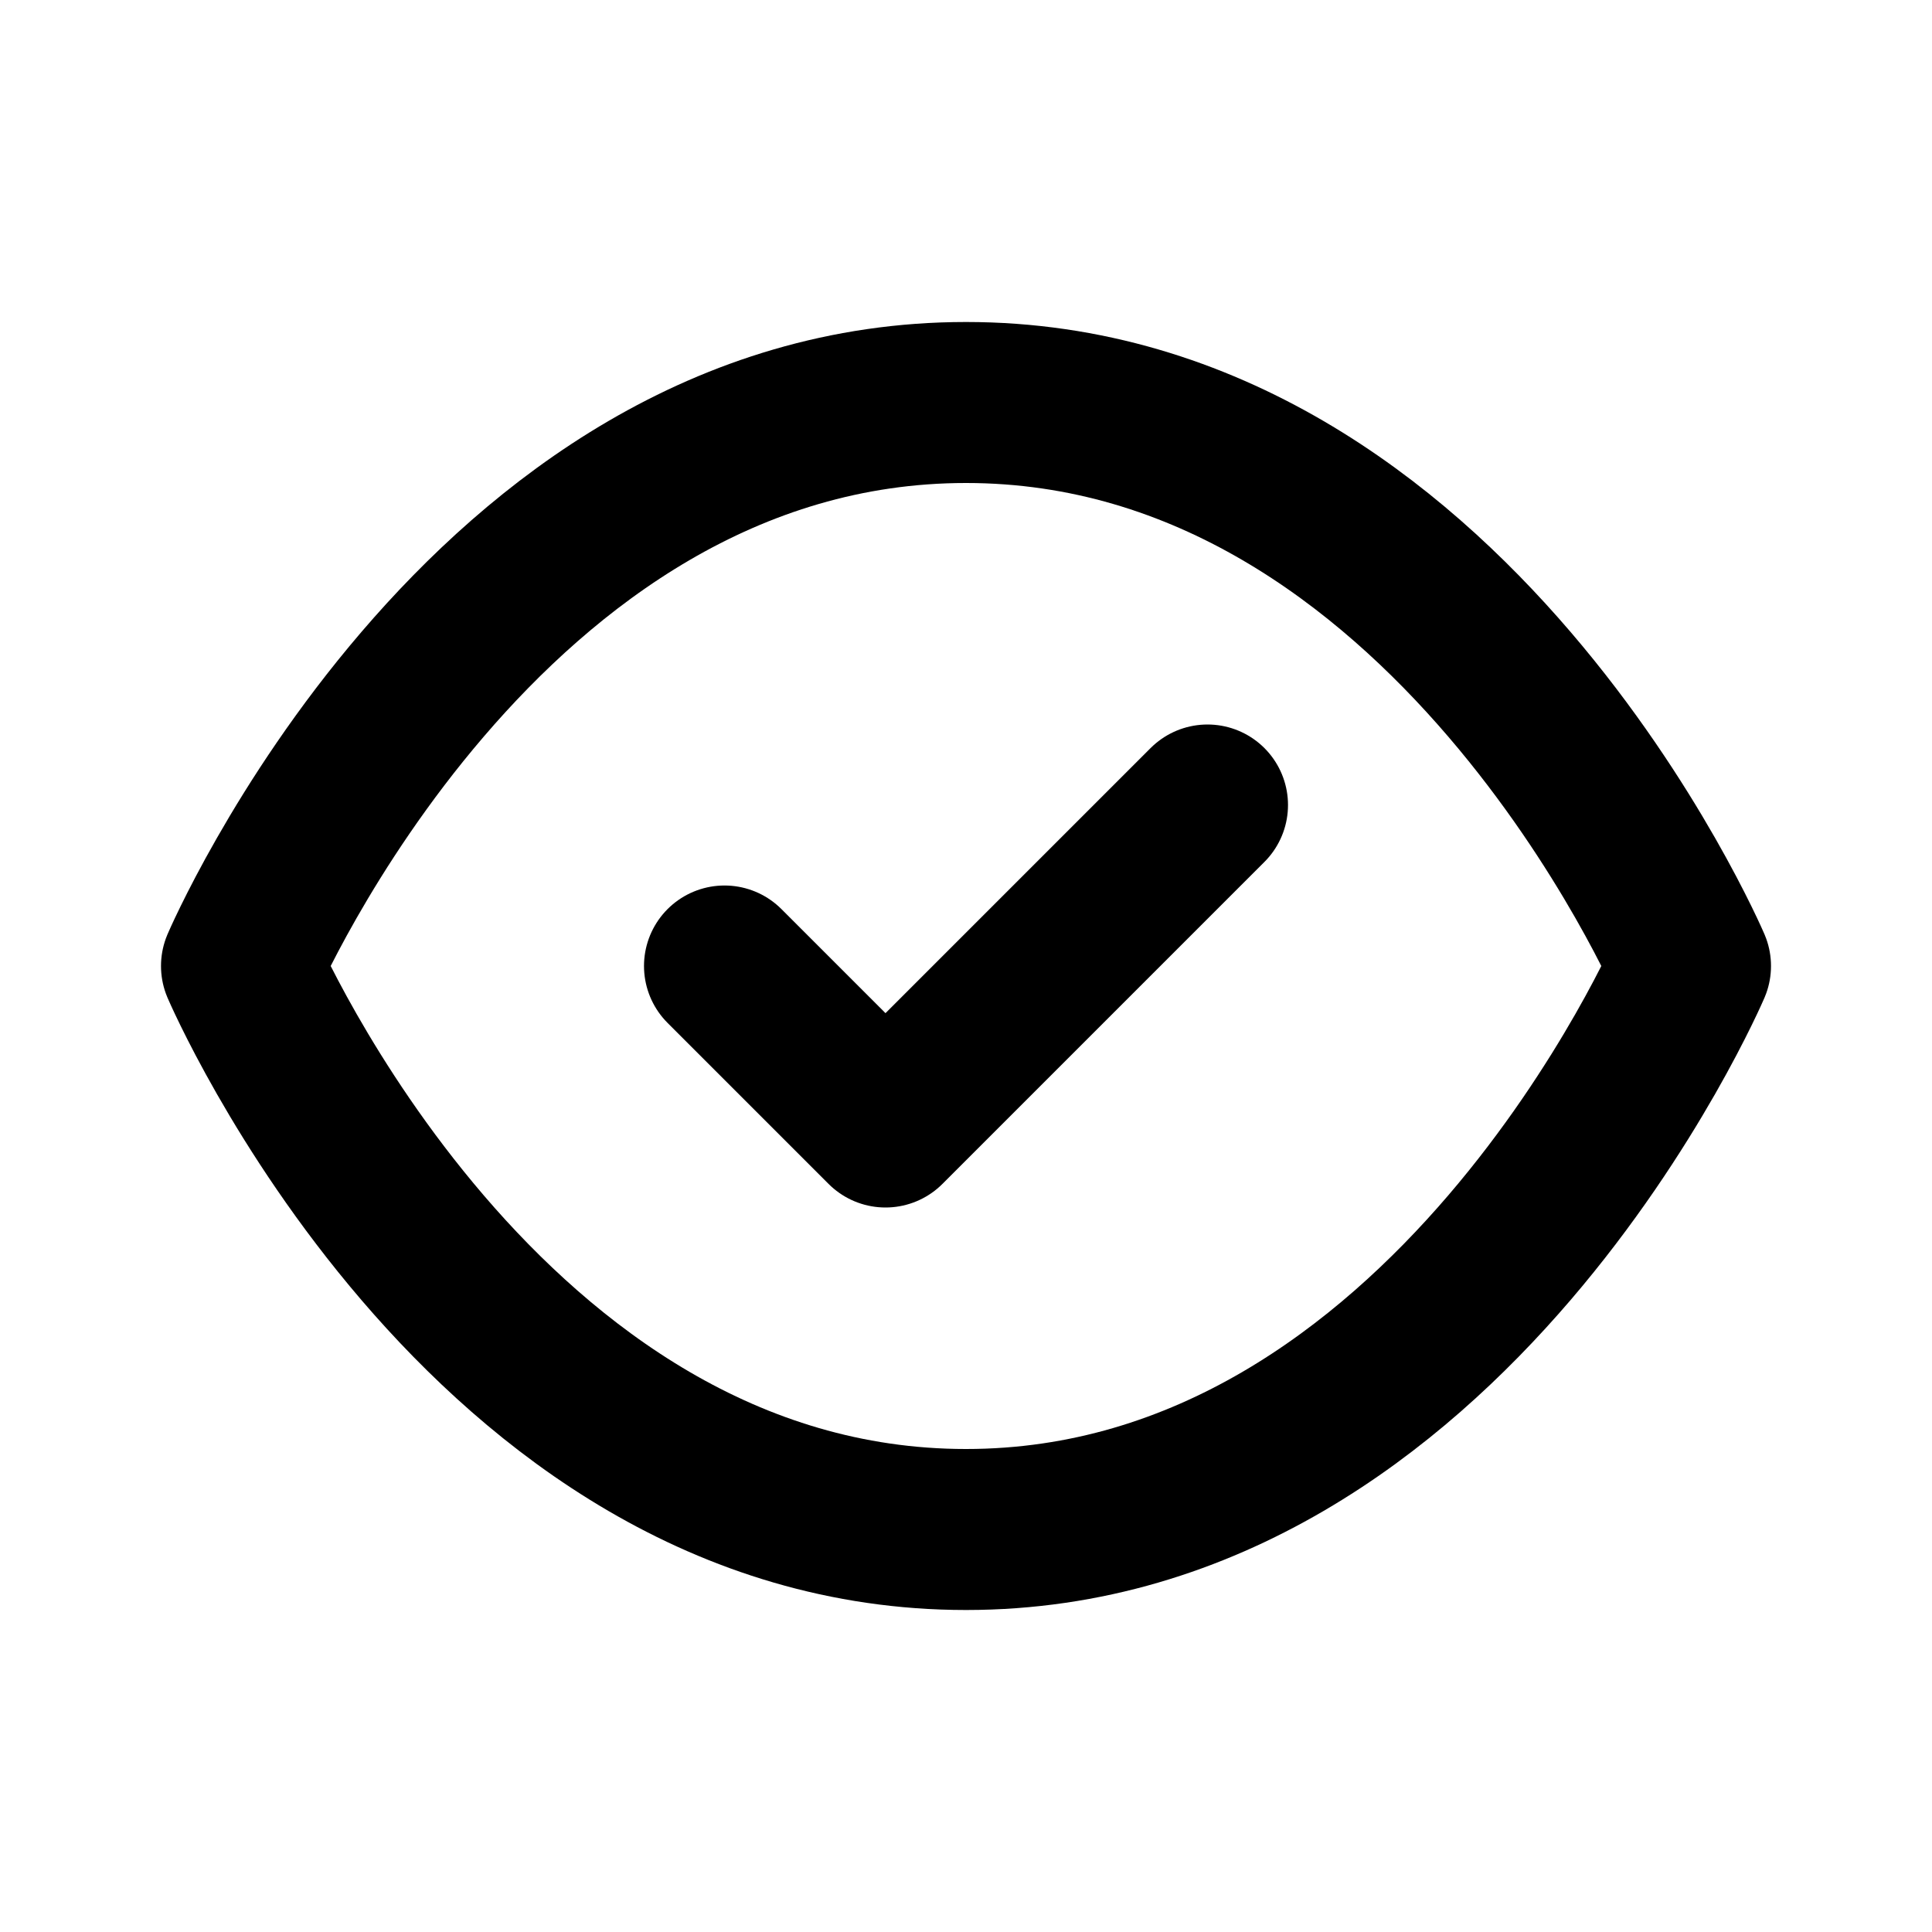
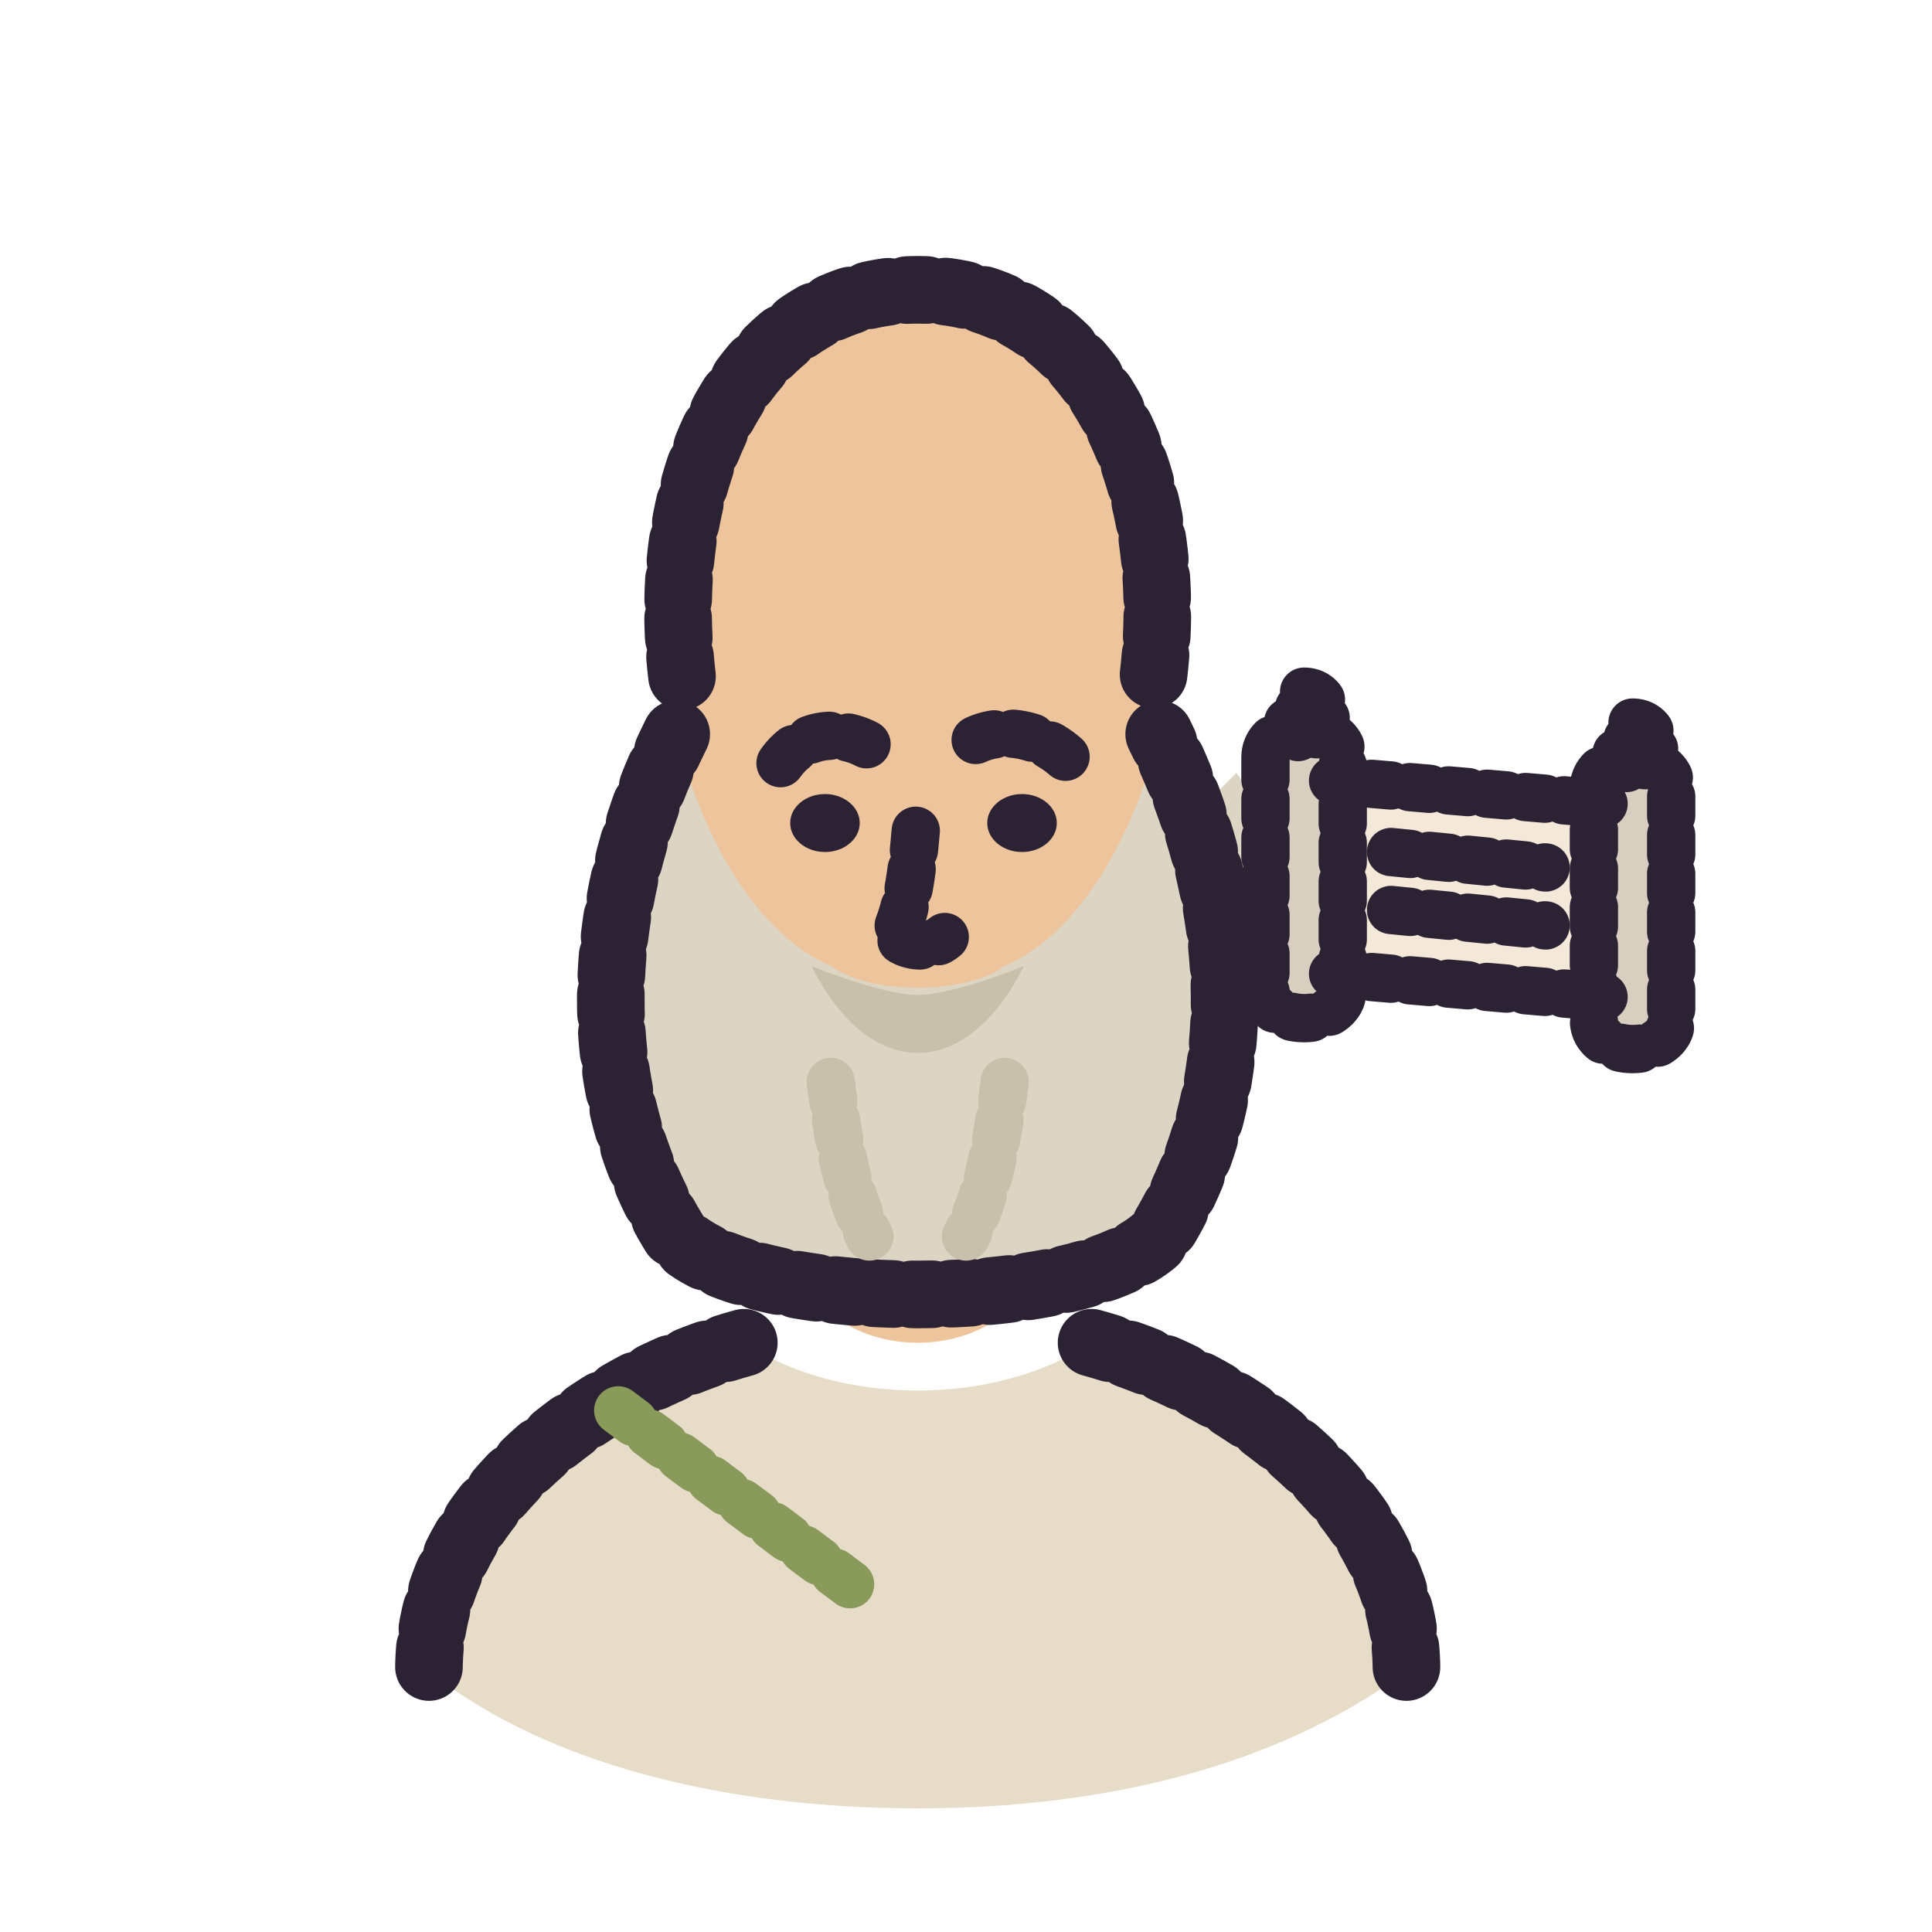
- <svg xmlns="http://www.w3.org/2000/svg" viewBox="0 0 24 24" fill="none" stroke="currentColor" stroke-width="2" stroke-linecap="round" stroke-linejoin="round">
-   <path d="M3 12s3-7 9-7 9 7 9 7-3 7-9 7-9-7-9-7z" />
-   <path d="m9 12 2 2 4-4" />
+ <svg xmlns="http://www.w3.org/2000/svg" viewBox="0 0 100 100" aria-hidden="true" stroke-linecap="round" stroke-linejoin="round">
+   <path d="M38.5 69.5C33 71 27.5 74.5 24.5 79C22.6 82 22.2 84.5 22.2 86.5C28.5 91.5 38 93.6 47.5 93.6C57 93.6 66 91.5 72.8 86.5C72.8 84.5 72.4 82 70.5 79C67.5 74.5 62 71 56.5 69.5C51.5 72.8 43.5 72.8 38.5 69.5Z" fill="#e6dcc8">
+     <animate attributeName="opacity" values="0;0;1" keyTimes="0;0.674;1" dur="0.86s" begin="0s" fill="freeze" />
+   </path>
+   <path d="M35.2 34C34 24 39 15 47.5 15C56 15 61 24 60 34.2C60 43.5 58 50.8 54.2 54.8C50.4 58.8 44.6 58.7 40.9 54.6C37.2 50.4 35.2 43 35.2 34Z" fill="#eec49c">
+     <animate attributeName="opacity" values="0;0;1" keyTimes="0;0.548;1" dur="0.62s" begin="0s" fill="freeze" />
+   </path>
+   <path d="M43 54.5L43 68C45.5 70 49.5 70 52 68L52 54.5C49.5 57.5 45.5 57.5 43 54.5Z" fill="#eec49c">
+     <animate attributeName="opacity" values="0;0;1" keyTimes="0;0.633;1" dur="0.6s" begin="0s" fill="freeze" />
+   </path>
+   <path d="M35 38C31 46 30 56 35 64C39 68 56 68 60 64C65 56 64 46 60 38C58.5 44 55.5 48.5 52 50C50 51.5 45 51.5 43 50C39.5 48.5 36.5 44 35 38Z" fill="#ddd5c4">
+     <animate attributeName="opacity" values="0;0;1" keyTimes="0;0.517;1" dur="0.58s" begin="0s" fill="freeze" />
+   </path>
+   <path d="M42 50C44.5 51 46.5 51.5 47.5 51.5C48.5 51.5 50.5 51 53 50C51.5 53 49.5 54.5 47.5 54.5C45.5 54.5 43.5 53 42 50Z" fill="#c9c0ab">
+     <animate attributeName="opacity" values="0;0;1" keyTimes="0;0.694;1" dur="0.72s" begin="0s" fill="freeze" />
+   </path>
+   <path d="M33 40C31.5 42 31.5 46 33 48C34.5 46 35 44 35 42ZM64 40C65.5 42 65.5 46 64 48C62.5 46 62 44 62 42Z" fill="#ddd5c4">
+     <animate attributeName="opacity" values="0;0;1" keyTimes="0;0.607;1" dur="0.56s" begin="0s" fill="freeze" />
+   </path>
+   <path d="M40.9 42.6a1.8 1.5 0 1 0 3.6 0a1.8 1.5 0 1 0-3.6 0ZM51.1 42.6a1.8 1.5 0 1 0 3.6 0a1.8 1.5 0 1 0-3.6 0Z" fill="#2b2233">
+     <animate attributeName="opacity" values="0;0;1" keyTimes="0;0.571;1" dur="0.42s" begin="0s" fill="freeze" />
+   </path>
+   <path d="M69 40.4L83 41.6L83 51.6L69 50.4Z" fill="#f4e9d8">
+     <animate attributeName="opacity" values="0;0;1" keyTimes="0;0.787;1" dur="0.94s" begin="0s" fill="freeze" />
+   </path>
+   <path d="M65.5 39.2C65.5 37.2 69.5 37.2 69.5 39.2L69.5 51.2C69.5 53.2 65.5 53.2 65.5 51.2Z" fill="#d8cfc0">
+     <animate attributeName="opacity" values="0;0;1" keyTimes="0;0.778;1" dur="0.9s" begin="0s" fill="freeze" />
+   </path>
+   <path d="M82.5 40.8C82.5 38.8 86.5 38.8 86.5 40.8L86.5 52.8C86.5 54.8 82.5 54.8 82.5 52.8Z" fill="#d8cfc0">
+     <animate attributeName="opacity" values="0;0;1" keyTimes="0;0.773;1" dur="0.88s" begin="0s" fill="freeze" />
+   </path>
+   <path d="M35.3 35C34 24 39 15 47.5 15C56 15 61 24 59.7 35" fill="none" stroke="#2b2233" stroke-width="3.5" pathLength="1" stroke-dasharray="1">
+     <animate attributeName="stroke-dashoffset" values="1.01;0" keyTimes="0;1" calcMode="spline" keySplines=".4 0 .2 1" dur="0.24s" begin="0s" fill="freeze" />
+   </path>
+   <path d="M40.4 39.5C41.6 37.8 43.6 37.8 45 38.6" fill="none" stroke="#2b2233" stroke-width="2.5" pathLength="1" stroke-dasharray="1">
+     <animate attributeName="stroke-dashoffset" values="1.01;1.01;0" keyTimes="0;0.467;1" calcMode="spline" keySplines="0 0 1 1;.4 0 .2 1" dur="0.3s" begin="0s" fill="freeze" />
+   </path>
+   <path d="M50.5 38.3C52 37.6 54 38 55.4 39.4" fill="none" stroke="#2b2233" stroke-width="2.5" pathLength="1" stroke-dasharray="1">
+     <animate attributeName="stroke-dashoffset" values="1.01;1.01;0" keyTimes="0;0.5;1" calcMode="spline" keySplines="0 0 1 1;.4 0 .2 1" dur="0.32s" begin="0s" fill="freeze" />
+   </path>
+   <path d="M47.4 43C47.2 45.4 46.9 47.2 46.3 48.4C47 49.1 48.2 49.1 48.9 48.5" fill="none" stroke="#2b2233" stroke-width="2.5" pathLength="1" stroke-dasharray="1">
+     <animate attributeName="stroke-dashoffset" values="1.01;1.01;0" keyTimes="0;0.529;1" calcMode="spline" keySplines="0 0 1 1;.4 0 .2 1" dur="0.34s" begin="0s" fill="freeze" />
+   </path>
+   <path d="M35 38C31 46 30 56 35 64C39 68 56 68 60 64C65 56 64 46 60 38" fill="none" stroke="#2b2233" stroke-width="3.5" pathLength="1" stroke-dasharray="1">
+     <animate attributeName="stroke-dashoffset" values="1.01;1.01;0" keyTimes="0;0.238;1" calcMode="spline" keySplines="0 0 1 1;.4 0 .2 1" dur="0.42s" begin="0s" fill="freeze" />
+   </path>
+   <path d="M43 56C43.5 60 44 62 45 64M52 56C51.5 60 51 62 50 64" fill="none" stroke="#c9c0ab" stroke-width="2.5" pathLength="1" stroke-dasharray="1">
+     <animate attributeName="stroke-dashoffset" values="1.01;1.01;0" keyTimes="0;0.667;1" calcMode="spline" keySplines="0 0 1 1;.4 0 .2 1" dur="0.48s" begin="0s" fill="freeze" />
+   </path>
+   <path d="M38.5 69.5C33 71 27.5 74.5 24.5 79C22.6 82 22.2 84.5 22.2 86.5" fill="none" stroke="#2b2233" stroke-width="3.5" pathLength="1" stroke-dasharray="1">
+     <animate attributeName="stroke-dashoffset" values="1.01;1.01;0" keyTimes="0;0.714;1" calcMode="spline" keySplines="0 0 1 1;.4 0 .2 1" dur="0.7s" begin="0s" fill="freeze" />
+   </path>
+   <path d="M56.5 69.5C62 71 67.5 74.5 70.5 79C72.4 82 72.8 84.5 72.8 86.5" fill="none" stroke="#2b2233" stroke-width="3.5" pathLength="1" stroke-dasharray="1">
+     <animate attributeName="stroke-dashoffset" values="1.01;1.01;0" keyTimes="0;0.73;1" calcMode="spline" keySplines="0 0 1 1;.4 0 .2 1" dur="0.74s" begin="0s" fill="freeze" />
+   </path>
+   <path d="M32 73C36 76 40 79 44 82" fill="none" stroke="#8a9a5b" stroke-width="2.5" pathLength="1" stroke-dasharray="1">
+     <animate attributeName="stroke-dashoffset" values="1.01;1.01;0" keyTimes="0;0.795;1" calcMode="spline" keySplines="0 0 1 1;.4 0 .2 1" dur="0.82s" begin="0s" fill="freeze" />
+   </path>
+   <path d="M69 40.4L83 41.6M69 50.4L83 51.6M65.5 39.2C65.5 37.2 69.5 37.2 69.5 39.2L69.5 51.2C69.5 53.2 65.5 53.2 65.5 51.2L65.5 39.2M82.5 40.8C82.5 38.8 86.5 38.8 86.5 40.8L86.5 52.8C86.5 54.8 82.5 54.8 82.5 52.8L82.5 40.8M67.5 35.8C69 35.8 69 38.2 67.5 38.2C66.4 38.2 66.4 36.6 67.5 36.6C68.2 36.6 68.2 37.6 67.5 37.6M84.5 37.4C86 37.4 86 39.8 84.5 39.8C83.4 39.8 83.4 38.2 84.5 38.2C85.2 38.2 85.2 39.2 84.5 39.2" fill="none" stroke="#2b2233" stroke-width="2.5" pathLength="1" stroke-dasharray="1">
+     <animate attributeName="stroke-dashoffset" values="1.01;1.01;0" keyTimes="0;0.725;1" calcMode="spline" keySplines="0 0 1 1;.4 0 .2 1" dur="0.8s" begin="0s" fill="freeze" />
+   </path>
+   <path d="M72 44.1L80 44.9M72 47.1L80 47.9" fill="none" stroke="#2b2233" stroke-width="2.5" pathLength="1" stroke-dasharray="1">
+     <animate attributeName="stroke-dashoffset" values="1.01;1.01;0" keyTimes="0;0.78;1" calcMode="spline" keySplines="0 0 1 1;.4 0 .2 1" dur="1s" begin="0s" fill="freeze" />
+   </path>
</svg>
